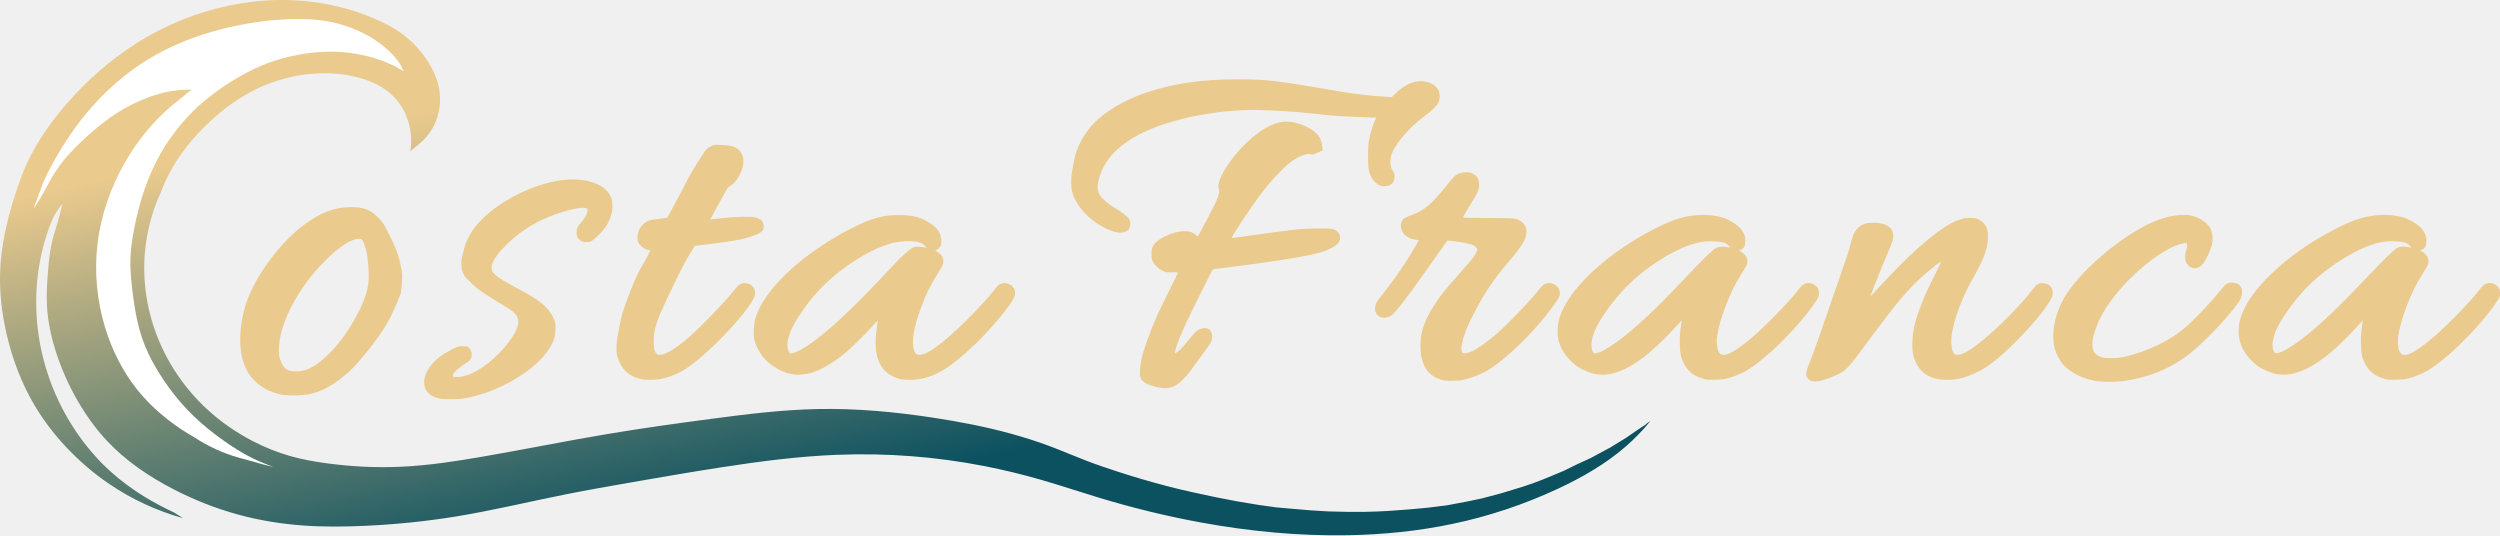
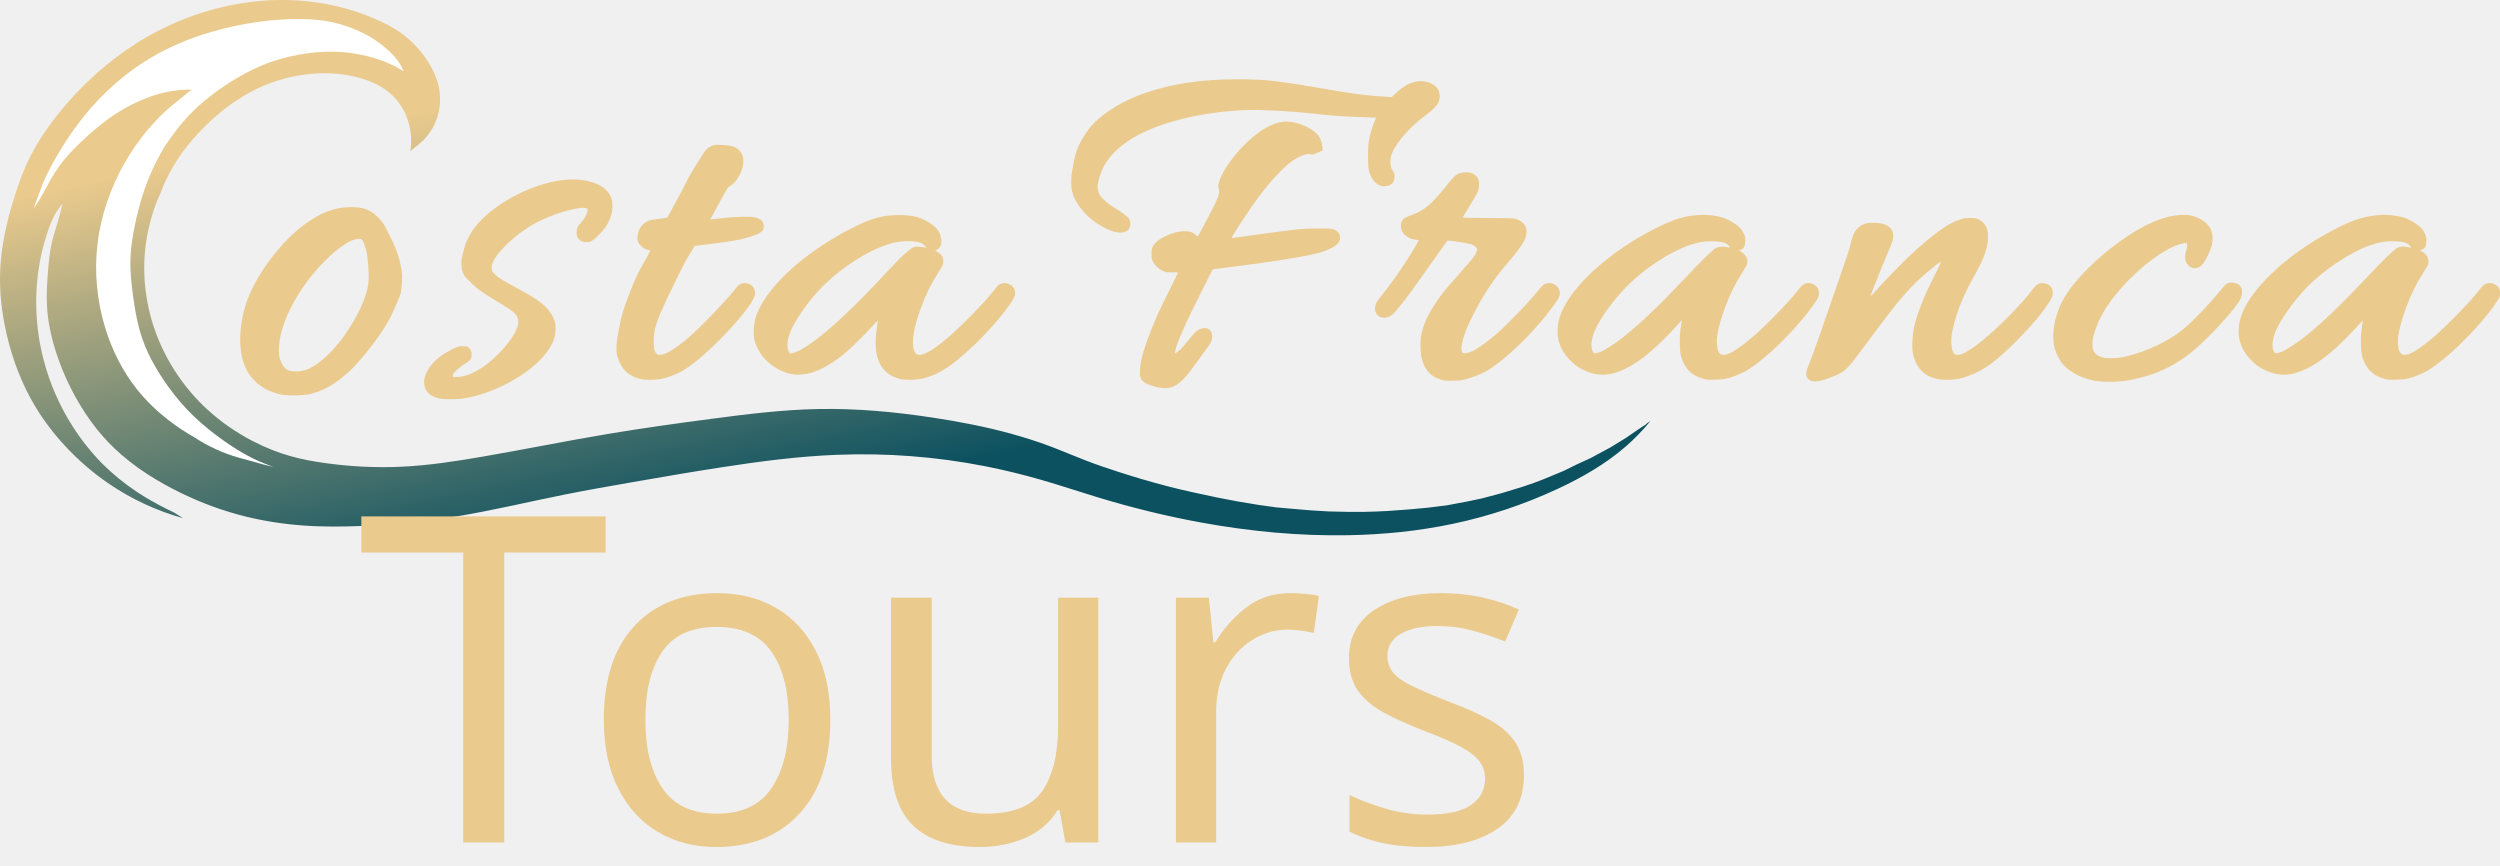
- <svg xmlns="http://www.w3.org/2000/svg" xmlns:xlink="http://www.w3.org/1999/xlink" width="601.313mm" height="128.76mm" viewBox="0 0 601.313 128.76" version="1.1" id="svg1" xml:space="preserve">
+ <svg xmlns="http://www.w3.org/2000/svg" xmlns:xlink="http://www.w3.org/1999/xlink" width="601.313mm" height="208.122mm" viewBox="0 0 601.313 208.122" version="1.1" id="svg1" xml:space="preserve">
  <defs id="defs1">
    <linearGradient id="linearGradient2">
      <stop style="stop-color:#eaca8d;stop-opacity:1;" offset="0.357" id="stop2" />
      <stop style="stop-color:#0c5160;stop-opacity:1;" offset="0.633" id="stop3" />
    </linearGradient>
    <linearGradient xlink:href="#linearGradient2" id="linearGradient3" x1="844.255" y1="-287.205" x2="1156.167" y2="1180.227" gradientUnits="userSpaceOnUse" />
  </defs>
  <g id="layer1" transform="translate(92.075,-135.2021)">
    <path style="fill:url(#linearGradient3)" d="m 388.708,397.813 c 1.004,-3.36 2.138,-6.682 3.399,-9.954 1.235,-3.206 2.592,-6.365 4.067,-9.469 2.249,-6.095 4.903,-12.04 7.937,-17.784 8.91,-16.869 21.061,-31.904 34.863,-45.075 13.521,-12.903 28.762,-24.144 45.67,-32.107 15.172,-7.145 31.607,-11.594 48.311,-13.088 14.674,-1.313 29.614,-0.338 43.816,3.582 10.799,2.981 21.308,7.776 29.486,15.432 5.944,5.565 10.522,12.539 13.503,20.117 3.901,9.919 5.065,20.899 3.328,31.415 0.059,-0.077 0.12,-0.153 0.183,-0.228 0.636,-0.758 1.428,-1.368 2.211,-1.973 2.935,-2.268 5.854,-4.568 8.525,-7.141 3.866,-3.724 7.19,-8.009 9.837,-12.679 2.99,-5.636 4.977,-11.802 5.84,-18.123 0.81,-5.933 0.629,-12.001 -0.542,-17.873 -1.604,-8.041 -5.039,-15.634 -9.343,-22.613 -7.539,-12.225 -17.855,-22.76 -30.06,-30.331 -3.538,-2.195 -7.226,-4.14 -10.968,-5.964 -14.427,-7.034 -29.71,-12.295 -45.385,-15.744 -16.725,-3.681 -33.891,-5.3 -51.014,-4.99 -29.703,0.538 -59.228,6.906 -86.778,18.021 -14.646,5.909 -28.754,13.152 -42.073,21.639 -12.213,7.782 -23.754,16.603 -34.608,26.19 -14.906,13.166 -28.53,27.792 -40.532,43.65 -7.456,9.851 -14.297,20.195 -19.954,31.179 -6.654,12.92 -11.63,26.642 -15.901,40.532 -6.241,20.293 -11.034,41.156 -12.16,62.357 -1.06,19.975 1.157,40.051 5.612,59.551 5.322,23.296 13.882,45.928 26.19,66.411 7.733,12.869 16.916,24.848 27.125,35.855 12.107,13.054 25.674,24.76 40.418,34.739 20.391,13.802 43.029,24.278 66.748,30.888 l -8.119,-5.147 c -2.211,-1.038 -4.41,-2.102 -6.597,-3.19 -9.142,-4.548 -18.077,-9.532 -26.604,-15.151 -11.537,-7.601 -22.313,-16.358 -32.113,-26.097 -10.324,-10.573 -19.535,-22.232 -27.431,-34.723 -11.682,-18.479 -20.472,-38.783 -25.936,-59.951 -3.767,-14.593 -5.959,-29.592 -6.509,-44.653 -0.649,-17.78 0.997,-35.653 5.029,-52.983 1.754,-7.54 3.958,-14.975 6.595,-22.253 1.207,-3.642 2.73,-7.18 4.547,-10.56 2.116,-3.936 4.629,-7.658 7.491,-11.091 l -0.189,0.9 c -1.182,5.299 -2.541,10.558 -4.072,15.767 -1.788,6.082 -3.813,12.101 -5.247,18.276 -2.03,8.74 -2.856,17.71 -3.569,26.655 -0.805,10.106 -1.471,20.251 -0.983,30.377 0.689,14.275 3.673,28.378 7.986,42.004 5.038,15.915 11.896,31.245 20.283,45.677 7.511,12.924 16.269,25.159 26.512,36.045 16.963,18.028 37.769,32.114 59.743,43.513 18.822,9.765 38.627,17.663 59.079,23.262 19.293,5.282 39.129,8.511 59.079,9.97 18.424,1.347 36.931,1.189 55.386,0.369 27.948,-1.241 55.836,-3.998 83.449,-8.493 33.834,-5.507 67.185,-13.607 100.803,-20.308 18.775,-3.743 37.634,-7.049 56.494,-10.339 27.907,-4.868 55.822,-9.702 83.818,-14.031 35.011,-5.414 70.204,-10.044 105.603,-11.447 45,-1.783 90.209,1.678 134.404,10.339 17.407,3.411 34.655,7.625 51.694,12.554 17.203,4.977 34.187,10.68 51.325,15.877 30.927,9.379 62.361,17.11 94.157,22.893 43.827,7.971 88.389,12.234 132.927,11.447 31.985,-0.565 63.963,-3.741 95.265,-10.339 32.824,-6.918 64.853,-17.597 95.264,-31.755 22.095,-10.286 43.481,-22.507 61.892,-38.477 8.116,-7.04 15.622,-14.784 22.406,-23.115 -0.317,0.17 -0.63,0.349 -0.938,0.536 -1.308,0.795 -2.524,1.741 -3.617,2.813 l -5.761,3.751 -11.923,8.172 -13.977,8.574 -17.907,9.646 -12.146,5.582 -12.28,6.028 -13.486,5.627 c -4.597,1.934 -9.243,3.751 -13.932,5.448 -5.671,2.052 -11.405,3.929 -17.192,5.627 l -12.637,3.84 -17.192,4.555 -13.307,2.813 -18.577,3.483 -17.594,2.188 -17.058,1.563 -19.782,1.429 c -6.856,0.391 -13.72,0.645 -20.586,0.759 -4.569,0.076 -9.139,0.091 -13.709,0.045 l -19.247,-0.447 -15.585,-0.938 c -5.643,-0.46 -11.284,-0.937 -16.924,-1.429 -4.973,-0.434 -9.944,-0.881 -14.915,-1.34 l -15.451,-2.143 -19.157,-3.171 -19.47,-3.751 -22.462,-4.823 c -7.55,-1.662 -15.068,-3.464 -22.551,-5.403 -14.849,-3.849 -29.554,-8.242 -44.153,-12.95 -9.752,-3.145 -19.461,-6.431 -29.031,-10.093 -10.912,-4.176 -21.635,-8.837 -32.565,-12.966 -11.958,-4.517 -24.154,-8.391 -36.485,-11.76 -23.173,-6.33 -46.807,-10.87 -70.557,-14.473 -34.422,-5.222 -69.217,-8.49 -104.027,-7.84 -32.917,0.615 -65.66,4.727 -98.298,9.046 -31.017,4.104 -62.013,8.402 -92.87,13.569 -38.383,6.427 -76.53,14.197 -114.882,20.805 -24.268,4.182 -48.672,7.904 -73.271,9.046 -23.051,1.07 -46.194,-0.134 -69.05,-3.317 -10.668,-1.485 -21.295,-3.405 -31.66,-6.332 -11.785,-3.328 -23.192,-7.95 -34.073,-13.569 -15.183,-7.841 -29.367,-17.645 -41.912,-29.248 -19.817,-18.329 -35.46,-41.172 -45.229,-66.336 -10.259,-26.426 -13.995,-55.424 -10.252,-83.523 1.234,-9.265 3.268,-18.424 6.07,-27.34 z" id="path2-6" transform="matrix(0.2645833,0,0,0.2645833,-158.2481,81.44272)" />
    <path style="fill:#ffffff" d="m 480.336,619.266 c 3.147,0.862 6.307,1.673 9.48,2.431 l -11.617,-4.608 c -4.08,-1.781 -8.087,-3.73 -12.007,-5.841 -6.933,-3.734 -13.586,-7.971 -20.055,-12.461 -10.119,-7.024 -19.814,-14.689 -28.687,-23.235 -8.562,-8.246 -16.34,-17.298 -23.3,-26.934 -5.286,-7.319 -10.102,-14.976 -14.408,-22.91 -4.938,-8.992 -8.844,-18.55 -11.617,-28.427 -2.742,-9.766 -4.373,-19.808 -5.776,-29.855 -1.709,-12.238 -3.092,-24.585 -2.531,-36.929 0.34,-7.474 1.391,-14.9 2.726,-22.261 1.632,-9.004 3.691,-17.93 6.166,-26.74 2.744,-9.752 6.196,-19.304 10.319,-28.557 3.334,-7.481 7.107,-14.767 11.293,-21.807 3.63,-5.655 7.53,-11.137 11.682,-16.42 3.291,-4.188 6.741,-8.252 10.384,-12.137 6.201,-6.611 12.961,-12.697 20.185,-18.173 7.335,-5.789 15.06,-11.084 23.105,-15.836 7.853,-4.639 16.011,-8.761 24.403,-12.331 7.924,-3.185 16.089,-5.77 24.403,-7.723 10.452,-2.456 21.139,-3.914 31.867,-4.348 7.517,-0.284 15.057,0.042 22.521,0.974 7.084,0.884 14.101,2.313 20.963,4.284 7.09,2.036 14.025,4.654 20.574,8.048 2.643,1.37 5.221,2.865 7.723,4.478 -0.512,-1.256 -1.075,-2.49 -1.687,-3.699 -0.745,-1.47 -1.564,-2.904 -2.466,-4.284 -2.533,-3.872 -5.707,-7.289 -9.086,-10.449 -5.501,-5.145 -11.589,-9.662 -18.108,-13.435 -8.694,-4.92 -18.007,-8.745 -27.648,-11.358 -8.303,-2.25 -16.849,-3.602 -25.442,-4.024 -8.707,-0.421 -17.435,-0.383 -26.138,0.112 -14.135,0.804 -28.189,2.817 -42.044,5.728 -14.115,2.966 -28.045,6.869 -41.532,11.978 -14.241,5.394 -27.983,12.134 -40.861,20.262 -12.272,7.746 -23.748,16.745 -34.256,26.755 -12.851,12.243 -24.241,25.983 -34.256,40.637 -9.348,13.678 -17.512,28.165 -24.369,43.247 l -8.497,23.159 c 0.813,-1.088 1.602,-2.194 2.365,-3.318 4.884,-7.194 8.689,-15.053 12.98,-22.616 2.528,-4.456 5.23,-8.818 8.244,-12.96 5.839,-8.026 12.803,-15.169 20.008,-21.997 9.676,-9.17 19.867,-17.856 31.033,-25.138 9.526,-6.213 19.74,-11.384 30.44,-15.239 6.057,-2.182 12.272,-3.944 18.605,-5.102 6.753,-1.235 13.631,-1.782 20.494,-1.63 -0.15,0.063 -0.298,0.128 -0.444,0.198 -0.791,0.372 -1.539,0.837 -2.222,1.383 l -5.827,4.84 -3.012,2.42 c -4.391,3.352 -8.628,6.907 -12.692,10.65 -14.45,13.308 -26.674,28.971 -36.517,45.972 -13.192,22.788 -22.146,48.12 -25.325,74.259 -3.146,25.863 -0.605,52.369 7.082,77.263 6.166,19.965 15.669,38.981 28.668,55.34 7.984,10.048 17.245,19.054 27.308,27.019 7.724,6.114 15.926,11.622 24.507,16.46 12.61,8.338 26.513,14.716 41.058,18.837 2.605,0.738 5.23,1.404 7.844,2.111 4.68,1.265 9.323,2.66 13.998,3.941 z" id="path3-0" transform="matrix(0.2645833,0,0,0.2645833,-155.8886,83.0565)" />
-     <path style="fill:#000000" id="path6" d="" />
-     <path style="fill:#000000" id="path5" d="" />
-     <path style="fill:#000000" id="path4" d="" />
-     <path style="fill:#000000" id="path3" d="" />
    <path style="fill:#eaca8d;fill-opacity:1;stroke-width:1" d="m 13.553,231.049 c -5.019,-1.076 -4.779,-6.377 0.465,-10.277 0.526,-0.391 1.686,-1.07 2.578,-1.51 1.591,-0.783 1.64,-0.798 2.584,-0.798 0.816,0 1.022,0.043 1.355,0.28 0.591,0.422 0.905,1.127 0.842,1.89 -0.062,0.751 -0.302,1.151 -0.95,1.586 -1.289,0.865 -2.891,2.117 -3.223,2.518 -0.266,0.321 -0.361,0.548 -0.336,0.807 l 0.034,0.36 1.02,-0.019 c 2.838,-0.054 6.612,-2.199 10.035,-5.702 3.216,-3.292 4.968,-6.408 4.591,-8.166 -0.256,-1.195 -1.254,-2.082 -4.386,-3.898 -2.647,-1.535 -5.144,-3.236 -5.882,-3.92 l -0.743,-0.689 -1.422,-1.383 c -0.527,-0.512 -0.699,-0.984 -0.883,-1.45 -0.179,-0.452 -0.27,-0.897 -0.317,-1.524 -0.142,-1.896 0.36,-2.852 0.676,-4.209 0.316,-1.357 1.3,-3.39 2.298,-4.749 2.144,-2.92 5.906,-5.884 10.291,-8.11 6.91,-3.506 13.636,-4.602 18.368,-2.993 2.176,0.74 3.47,1.753 4.197,3.284 0.378,0.796 0.43,1.024 0.476,2.108 0.078,1.805 -0.414,3.421 -1.603,5.268 -0.626,0.972 -2.322,2.71 -3.221,3.3 -0.507,0.333 -0.697,0.388 -1.342,0.388 -0.883,0 -1.302,-0.137 -1.768,-0.578 -0.521,-0.493 -0.68,-0.897 -0.677,-1.727 0.003,-0.98 0.25,-1.506 1.195,-2.546 0.82,-0.903 1.323,-1.85 1.415,-2.665 0.055,-0.485 0.035,-0.529 -0.287,-0.653 -1.034,-0.398 -5.127,0.533 -8.767,1.993 -4.241,1.701 -7.798,4.073 -10.903,7.27 -2.585,2.661 -3.564,4.665 -2.903,5.94 0.462,0.891 2.078,1.992 5.965,4.063 4.174,2.224 6.151,3.591 7.481,5.172 0.766,0.911 1.411,2.15 1.644,3.161 0.187,0.812 0.089,2.699 -0.187,3.612 -0.88,2.906 -3.64,6.061 -7.699,8.8 -4.433,2.991 -10.2,5.285 -14.677,5.837 -1.459,0.18 -4.339,0.141 -5.333,-0.072 z m 48.317,-4.717 c -2.72,-0.668 -4.415,-2.273 -5.353,-5.068 -0.261,-0.777 -0.309,-1.137 -0.309,-2.298 0,-1.229 0.082,-1.889 0.564,-4.528 0.616,-3.369 1.019,-4.686 2.47,-8.438 2.529,-6.539 3.093,-6.608 4.329,-9.004 0.439,-0.851 0.798,-1.56 0.798,-1.575 0,-0.015 -0.23,-0.065 -0.51,-0.109 -1.004,-0.16 -2.193,-1.149 -2.5,-2.078 -0.222,-0.672 -0.086,-1.909 0.304,-2.767 0.435,-0.957 1.355,-1.827 2.313,-2.185 0.431,-0.161 1.358,-0.327 2.49,-0.446 1.294,-0.136 1.859,-0.244 1.999,-0.382 0.165,-0.162 4.262,-7.824 5.172,-9.673 0.577,-1.172 3.707,-6.155 4.147,-6.601 0.246,-0.249 0.787,-0.614 1.204,-0.811 0.757,-0.358 0.757,-0.358 2.52,-0.299 2.853,0.096 4.073,0.647 4.828,2.182 0.335,0.681 0.38,0.888 0.374,1.748 -0.007,1.176 -0.243,2.052 -0.86,3.204 -0.864,1.613 -1.352,2.156 -2.651,2.948 -0.208,0.127 -0.722,0.961 -1.548,2.51 -0.68,1.276 -1.607,2.976 -2.059,3.778 -0.452,0.802 -0.823,1.485 -0.823,1.519 0,0.07 0.351,0.034 2.82,-0.293 2.294,-0.304 6.412,-0.431 7.564,-0.234 1.728,0.296 2.458,0.948 2.458,2.195 0,0.605 -0.047,0.742 -0.39,1.133 -0.477,0.545 -1.378,0.963 -3.27,1.521 -2.304,0.678 -4.046,0.972 -10.316,1.741 l -2.635,0.323 -0.415,0.72 c -0.228,0.396 -0.876,1.472 -1.441,2.391 -0.935,1.523 -5.096,10.067 -6.417,13.177 -1.123,2.643 -1.578,4.577 -1.575,6.695 0.001,1.725 0.158,2.402 0.671,2.915 0.33,0.33 0.406,0.352 0.996,0.291 1.273,-0.131 3.028,-1.145 5.81,-3.357 2.714,-2.158 9.939,-9.582 12.166,-12.502 0.833,-1.092 1.431,-1.425 2.45,-1.364 1.622,0.097 2.654,1.507 2.208,3.017 -0.505,1.709 -3.682,5.765 -7.805,9.966 -3.859,3.931 -7.511,6.996 -9.872,8.283 -1.386,0.756 -3.249,1.443 -4.729,1.744 -1.579,0.322 -3.904,0.329 -5.18,0.015 z m 62.396,-0.013 c -4.176,-1.094 -6.12,-4.581 -5.673,-10.18 0.077,-0.966 0.221,-2.211 0.32,-2.767 0.099,-0.557 0.161,-1.031 0.138,-1.054 -0.023,-0.023 -0.699,0.684 -1.502,1.571 -1.784,1.97 -4.752,4.872 -6.406,6.264 -2.604,2.191 -5.75,4.041 -7.937,4.669 -1.307,0.375 -3.108,0.588 -4.085,0.484 -2.815,-0.3 -5.89,-2.016 -7.691,-4.292 -0.926,-1.17 -1.76,-2.81 -2.044,-4.017 -0.307,-1.305 -0.193,-3.799 0.24,-5.254 1.558,-5.235 7.22,-11.535 15.249,-16.971 2.731,-1.849 5.29,-3.365 7.921,-4.692 4.811,-2.428 7.468,-3.155 11.522,-3.153 3.168,0.001 5.189,0.547 7.349,1.986 1.254,0.835 1.726,1.331 2.256,2.371 0.391,0.766 0.54,2.197 0.303,2.914 -0.149,0.452 -0.853,1.162 -1.152,1.162 -0.279,0 -0.205,0.188 0.136,0.343 0.99,0.451 1.609,1.346 1.609,2.327 0,0.752 -0.082,0.933 -1.304,2.889 -1.861,2.978 -2.942,5.198 -4.147,8.523 -1.367,3.772 -1.937,6.369 -1.846,8.417 0.061,1.384 0.387,2.276 0.936,2.56 1.609,0.836 5.923,-2.163 12.302,-8.553 2.645,-2.649 5.138,-5.381 6.3,-6.903 0.823,-1.078 1.013,-1.257 1.591,-1.498 0.662,-0.277 1.388,-0.232 2.114,0.13 1.25,0.623 1.672,1.935 1.039,3.23 -1.043,2.131 -5.256,7.195 -9.085,10.918 -6.698,6.512 -10.921,8.836 -16.02,8.814 -1.123,-0.004 -1.783,-0.07 -2.432,-0.24 z m -24.314,-6.693 c 3.948,-1.895 10.725,-7.799 18.996,-16.552 2.095,-2.217 4.103,-4.353 4.463,-4.747 1.122,-1.229 3.359,-3.198 4.004,-3.525 0.57,-0.289 0.695,-0.307 1.64,-0.236 0.562,0.042 1.185,0.11 1.383,0.151 l 0.36,0.075 -0.42,-0.446 c -0.231,-0.245 -0.568,-0.523 -0.749,-0.618 -1.274,-0.667 -4.664,-0.698 -7.073,-0.065 -3.212,0.844 -6.963,2.733 -10.802,5.438 -4.361,3.073 -7.715,6.427 -10.722,10.722 -1.139,1.627 -2.456,3.84 -2.856,4.801 -0.911,2.186 -1.11,3.93 -0.575,5.024 l 0.286,0.584 0.523,-0.059 c 0.288,-0.032 0.981,-0.279 1.541,-0.547 z" id="path7-7" />
    <path d="m -24.533,230.076 c -2.639,-0.585 -4.57,-1.584 -6.236,-3.228 -1.178,-1.163 -1.797,-2.101 -2.479,-3.762 -1.76,-4.284 -1.273,-11.302 1.179,-17.017 2.622,-6.11 8.015,-13.026 13.075,-16.765 4.125,-3.048 7.443,-4.295 11.422,-4.29 2.876,0.004 4.583,0.631 6.226,2.29 1.571,1.585 1.583,1.763 2.635,3.837 l 0.546,1.075 c 0.153,0.254 0.514,1.107 0.773,1.635 1.008,2.056 1.866,5.299 2.052,7.547 0.031,0.473 -0.012,0.726 -0.042,1.327 -0.103,1.073 -0.061,2.478 -0.543,3.696 -0.549,1.386 -1.939,4.626 -2.924,6.348 -2.113,3.691 -6.709,9.527 -9.368,11.898 -3.292,2.934 -5.79,4.397 -8.919,5.221 -1.825,0.481 -5.637,0.577 -7.397,0.187 z m 6.209,-5.975 c 2.646,-0.901 6.3,-4.218 9.182,-8.335 2.992,-4.274 5.048,-8.638 5.602,-11.89 0.269,-1.58 0.124,-2.373 0.101,-3.827 -0.008,-0.545 -0.044,-1.029 -0.093,-1.444 -0.061,-0.52 -0.161,-1.221 -0.155,-1.36 -0.007,-0.101 -0.091,-0.899 -0.188,-1.295 -0.174,-0.699 -0.306,-1.236 -0.649,-2.16 -0.423,-1.139 -0.713,-1.333 -1.905,-1.065 -1.929,0.433 -4.469,2.211 -7.507,5.254 -6.536,6.547 -11.048,15.234 -11.051,21.279 -7.76e-4,1.27 0.057,1.74 0.301,2.439 0.331,0.949 0.78,1.727 1.231,2.13 0.944,0.845 3.118,0.961 5.133,0.275 z" style="fill:#eaca8d;fill-opacity:1;stroke-width:1" id="path1" />
    <path d="m 186.521,228.379 c -2.727,-0.602 -3.932,-1.295 -4.325,-2.486 -0.2,-0.605 -0.088,-2.495 0.243,-4.128 0.473,-2.332 2.106,-6.875 3.925,-10.922 0.571,-1.271 3.622,-7.513 4.927,-10.081 0.017,-0.033 -0.658,-0.06 -1.5,-0.06 -1.436,0 -1.573,-0.021 -2.22,-0.339 -0.96,-0.471 -1.929,-1.393 -2.335,-2.219 -0.299,-0.609 -0.335,-0.812 -0.335,-1.883 0,-1.107 0.028,-1.25 0.357,-1.844 0.501,-0.904 1.351,-1.599 2.884,-2.357 1.644,-0.813 3.299,-1.259 4.672,-1.259 1.226,0 1.925,0.228 2.647,0.864 0.304,0.267 0.57,0.466 0.592,0.441 0.022,-0.025 1.051,-1.962 2.286,-4.305 2.763,-5.241 3.113,-6.206 2.684,-7.391 -0.306,-0.845 0.567,-3.062 2.123,-5.391 3.426,-5.129 8.446,-9.365 12.239,-10.33 1.994,-0.507 4.451,-0.155 6.73,0.964 2.57,1.262 3.694,2.67 3.86,4.836 l 0.067,0.87 -1.007,0.464 c -1.362,0.627 -1.524,0.67 -1.867,0.486 -0.699,-0.374 -2.915,0.484 -4.715,1.826 -1.987,1.482 -5.114,4.841 -7.582,8.145 -2.384,3.192 -6.847,9.981 -6.674,10.154 0.032,0.032 0.996,-0.081 2.143,-0.252 3.407,-0.506 11.545,-1.597 13.547,-1.815 2.329,-0.254 7.847,-0.303 8.593,-0.076 1.126,0.343 1.776,1.098 1.773,2.061 -0.004,1.113 -0.645,1.808 -2.505,2.715 -1.031,0.503 -1.753,0.749 -3.3,1.124 -3.975,0.964 -11.477,2.129 -22.173,3.445 l -2.671,0.329 -2.858,5.71 c -2.906,5.806 -4.412,9.023 -5.368,11.467 -0.524,1.341 -0.963,2.915 -0.845,3.032 0.094,0.094 1.184,-0.746 1.706,-1.316 0.259,-0.282 1.019,-1.194 1.689,-2.026 0.67,-0.832 1.451,-1.712 1.734,-1.955 0.647,-0.554 1.594,-0.848 2.361,-0.733 1.381,0.207 1.9,1.932 1.065,3.54 -0.172,0.331 -0.819,1.263 -1.438,2.072 -0.619,0.809 -1.576,2.118 -2.127,2.91 -2.944,4.238 -4.777,5.773 -7.031,5.89 -0.649,0.034 -1.272,-0.022 -1.97,-0.176 z m 225.631,-1.518 c -3.285,-0.519 -6.491,-2.157 -8.151,-4.162 -0.81,-0.979 -1.616,-2.637 -1.941,-3.994 -0.876,-3.662 0.372,-9.006 3.029,-12.962 4.092,-6.094 12.774,-13.418 19.874,-16.767 4.151,-1.958 8.156,-2.588 10.808,-1.7 1.874,0.627 3.496,1.943 3.977,3.225 0.414,1.105 0.468,2.629 0.136,3.841 -0.304,1.109 -1.366,3.34 -1.984,4.169 -1.199,1.607 -2.955,1.638 -3.993,0.07 -0.464,-0.701 -0.526,-1.984 -0.151,-3.098 0.289,-0.857 0.336,-1.479 0.13,-1.728 -0.101,-0.122 -0.271,-0.136 -0.702,-0.056 -5.053,0.936 -13.778,8.129 -18.523,15.272 -1.221,1.838 -2.119,3.675 -2.816,5.763 -0.458,1.372 -0.569,1.876 -0.621,2.83 -0.112,2.036 0.422,2.922 2.116,3.508 0.686,0.237 1.022,0.273 2.474,0.266 1.945,-0.009 3.064,-0.198 5.38,-0.908 4.576,-1.403 8.617,-3.452 11.722,-5.944 2.326,-1.867 6.442,-6.141 9.087,-9.435 1.388,-1.728 1.739,-1.95 2.931,-1.851 0.924,0.078 1.386,0.28 1.825,0.802 0.566,0.672 0.588,1.985 0.054,3.121 -0.995,2.116 -7.479,9.228 -11.316,12.413 -3.036,2.52 -6.035,4.249 -9.709,5.597 -2.139,0.785 -5.306,1.534 -7.539,1.782 -1.563,0.174 -4.835,0.144 -6.096,-0.055 z m -68.891,-0.205 c -1.16,-0.789 -1.186,-1.475 -0.153,-4.051 1.113,-2.775 3.09,-8.368 6.875,-19.443 0.846,-2.475 1.835,-5.342 2.197,-6.37 0.362,-1.028 0.773,-2.432 0.913,-3.12 0.581,-2.857 1.837,-4.381 3.952,-4.797 0.943,-0.186 2.955,-0.086 3.86,0.19 1.466,0.448 2.298,1.365 2.378,2.623 0.064,1.002 -0.114,1.583 -1.42,4.632 -1.594,3.722 -4.121,10.081 -4.039,10.162 0.02,0.02 0.708,-0.705 1.528,-1.611 7.281,-8.033 13.464,-13.557 17.875,-15.966 0.495,-0.27 1.413,-0.666 2.04,-0.879 1.004,-0.341 1.298,-0.388 2.46,-0.394 1.2,-0.005 1.387,0.024 2.055,0.331 0.912,0.418 1.494,1.004 1.924,1.938 0.276,0.598 0.339,0.923 0.377,1.92 0.102,2.723 -0.894,5.555 -3.668,10.427 -3.187,5.599 -5.359,12.16 -5.15,15.556 0.083,1.346 0.342,2.185 0.782,2.532 0.884,0.698 2.935,-0.234 6.19,-2.814 4.068,-3.224 9.695,-8.895 12.529,-12.626 1.016,-1.338 1.54,-1.654 2.63,-1.589 1.436,0.086 2.387,1.148 2.272,2.535 -0.049,0.594 -0.172,0.888 -0.796,1.92 -1.477,2.439 -4.446,5.964 -8.103,9.621 -3.803,3.803 -6.502,5.96 -9.002,7.195 -2.919,1.442 -4.999,1.986 -7.591,1.986 -3.841,0 -6.39,-1.554 -7.655,-4.666 -0.556,-1.367 -0.695,-2.384 -0.62,-4.515 0.085,-2.414 0.425,-4.099 1.382,-6.858 1.07,-3.085 1.823,-4.821 3.764,-8.684 0.978,-1.947 1.764,-3.583 1.747,-3.636 -0.077,-0.231 -2.264,1.485 -4.769,3.742 -3.316,2.988 -5.927,6.099 -12.021,14.326 -6.065,8.187 -6.051,8.173 -8.922,9.38 -3.03,1.274 -4.939,1.602 -5.822,1.001 z m -88.545,-0.085 c -2.64,-0.713 -4.115,-2.304 -4.849,-5.23 -0.354,-1.413 -0.386,-4.276 -0.064,-5.779 0.467,-2.178 1.39,-4.291 2.949,-6.747 1.468,-2.313 2.533,-3.655 6.136,-7.732 1.157,-1.309 2.476,-2.821 2.932,-3.36 0.862,-1.019 1.388,-1.961 1.39,-2.487 10e-4,-0.422 -0.64,-1.004 -1.379,-1.251 -0.686,-0.229 -3.671,-0.75 -4.921,-0.859 l -0.84,-0.073 -2.051,2.865 c -1.128,1.576 -2.879,4.053 -3.891,5.505 -3.516,5.046 -6.631,9.033 -7.521,9.628 -2.212,1.478 -4.547,-0.059 -3.831,-2.522 0.151,-0.52 0.473,-1.014 1.475,-2.265 3.127,-3.905 6.335,-8.626 8.486,-12.487 l 0.449,-0.806 -0.278,-0.057 c -0.153,-0.031 -0.534,-0.086 -0.847,-0.122 -0.673,-0.077 -1.587,-0.516 -2.206,-1.059 -0.933,-0.819 -1.261,-2.248 -0.755,-3.293 0.311,-0.643 0.609,-0.847 1.97,-1.351 2.497,-0.925 3.916,-1.848 5.782,-3.763 0.721,-0.74 2.041,-2.263 2.933,-3.386 1.863,-2.344 2.233,-2.701 3.161,-3.048 0.884,-0.331 2.315,-0.343 3.014,-0.025 1.293,0.587 1.797,1.469 1.709,2.991 -0.071,1.22 -0.337,1.787 -2.377,5.05 -0.875,1.399 -1.552,2.583 -1.505,2.629 0.047,0.047 2.74,0.091 5.986,0.099 4.01,0.01 6.086,0.058 6.48,0.153 1.802,0.432 2.841,1.59 2.841,3.166 0,1.648 -1.083,3.463 -4.316,7.23 -3.426,3.992 -5.398,6.87 -7.902,11.534 -1.904,3.545 -2.93,6.105 -3.335,8.32 -0.17,0.928 -0.174,1.143 -0.032,1.591 0.155,0.489 0.191,0.52 0.655,0.554 0.593,0.043 1.806,-0.389 2.853,-1.018 1.053,-0.632 3.176,-2.221 4.703,-3.52 2.746,-2.337 8.103,-7.908 10.406,-10.823 0.942,-1.193 1.492,-1.539 2.437,-1.535 1.478,0.007 2.719,1.304 2.538,2.654 -0.081,0.601 -0.368,1.144 -1.296,2.45 -3.654,5.141 -9.071,10.767 -13.805,14.336 -0.767,0.578 -1.777,1.279 -2.244,1.556 -1.251,0.743 -3.492,1.661 -5.062,2.074 -1.183,0.311 -1.646,0.369 -3.24,0.407 -1.57,0.038 -1.997,0.009 -2.735,-0.191 z m 63.583,-0.087 c -0.649,-0.107 -1.9,-0.559 -2.676,-0.966 -1.071,-0.561 -2.069,-1.647 -2.711,-2.95 -0.741,-1.503 -0.876,-2.144 -0.94,-4.463 -0.053,-1.911 0.025,-2.951 0.401,-5.401 l 0.074,-0.48 -0.763,0.84 c -5.267,5.796 -9.145,9.067 -12.886,10.87 -3.719,1.792 -6.791,1.855 -10.076,0.205 -1.262,-0.633 -1.88,-1.062 -2.81,-1.947 -2.068,-1.967 -3.199,-4.229 -3.342,-6.68 -0.159,-2.727 0.691,-5.396 2.671,-8.389 4.111,-6.214 12.328,-12.811 21.681,-17.405 3.773,-1.854 6.415,-2.614 9.758,-2.811 2.187,-0.128 4.773,0.243 6.402,0.919 1.124,0.467 2.825,1.584 3.423,2.249 0.255,0.284 0.632,0.873 0.837,1.31 0.319,0.68 0.374,0.934 0.377,1.755 0.004,1.166 -0.293,1.763 -1.044,2.099 l -0.47,0.21 0.595,0.366 c 1.038,0.639 1.554,1.627 1.388,2.661 -0.079,0.496 -0.234,0.778 -1.613,2.944 -2.541,3.991 -5.074,10.574 -5.646,14.677 -0.186,1.332 -0.03,2.958 0.356,3.714 0.823,1.613 3.122,0.668 7.755,-3.189 3.461,-2.881 9.414,-9.013 11.668,-12.018 0.703,-0.938 1.36,-1.323 2.256,-1.323 0.768,0 1.515,0.369 2.027,1.002 0.311,0.384 0.373,0.575 0.412,1.267 0.054,0.955 -0.01,1.109 -1.154,2.772 -4.271,6.207 -12.666,14.294 -17.116,16.488 -1.579,0.778 -3.187,1.329 -4.598,1.575 -0.937,0.163 -3.481,0.221 -4.234,0.096 z m -25.441,-6.647 c 1.136,-0.438 3.873,-2.226 5.903,-3.856 3.813,-3.062 8.462,-7.517 14.316,-13.718 4.336,-4.594 6.679,-6.888 7.532,-7.377 0.704,-0.404 1.583,-0.479 2.733,-0.232 0.338,0.072 0.646,0.1 0.686,0.06 0.039,-0.039 -0.145,-0.278 -0.41,-0.53 -0.686,-0.652 -1.516,-0.872 -3.58,-0.949 -2.013,-0.074 -3.564,0.175 -5.723,0.919 -4.692,1.618 -10.54,5.421 -14.837,9.649 -3.14,3.09 -6.721,7.987 -7.943,10.863 -0.937,2.206 -1.098,4.218 -0.42,5.253 0.249,0.38 0.585,0.364 1.745,-0.083 z m 189.263,6.647 c -0.649,-0.107 -1.9,-0.559 -2.676,-0.966 -1.071,-0.561 -2.069,-1.647 -2.711,-2.95 -0.741,-1.503 -0.876,-2.144 -0.94,-4.463 -0.053,-1.911 0.025,-2.951 0.401,-5.401 l 0.074,-0.48 -0.763,0.84 c -5.267,5.796 -9.145,9.067 -12.886,10.87 -3.719,1.792 -6.791,1.855 -10.076,0.205 -1.262,-0.633 -1.88,-1.062 -2.81,-1.947 -2.068,-1.967 -3.199,-4.229 -3.342,-6.68 -0.159,-2.727 0.691,-5.396 2.671,-8.389 4.111,-6.214 12.328,-12.811 21.681,-17.405 3.773,-1.854 6.415,-2.614 9.758,-2.811 2.187,-0.128 4.773,0.243 6.402,0.919 1.124,0.467 2.825,1.584 3.423,2.249 0.255,0.284 0.632,0.873 0.837,1.31 0.319,0.68 0.374,0.934 0.377,1.755 0.004,1.166 -0.293,1.763 -1.044,2.099 l -0.47,0.21 0.595,0.366 c 1.038,0.639 1.554,1.627 1.388,2.661 -0.079,0.496 -0.234,0.778 -1.613,2.944 -2.541,3.991 -5.074,10.574 -5.646,14.677 -0.186,1.332 -0.03,2.958 0.356,3.714 0.823,1.613 3.122,0.668 7.755,-3.189 3.461,-2.881 9.414,-9.013 11.668,-12.018 0.704,-0.938 1.36,-1.323 2.256,-1.323 0.768,0 1.515,0.369 2.027,1.002 0.311,0.384 0.373,0.575 0.412,1.267 0.054,0.955 -0.01,1.109 -1.154,2.772 -4.271,6.207 -12.666,14.294 -17.116,16.488 -1.579,0.778 -3.187,1.329 -4.598,1.575 -0.937,0.163 -3.481,0.221 -4.234,0.096 z m -25.441,-6.647 c 1.136,-0.438 3.873,-2.226 5.903,-3.856 3.813,-3.062 8.462,-7.517 14.316,-13.718 4.336,-4.594 6.679,-6.888 7.532,-7.377 0.704,-0.404 1.583,-0.479 2.733,-0.232 0.338,0.072 0.646,0.1 0.686,0.06 0.04,-0.039 -0.145,-0.278 -0.41,-0.53 -0.686,-0.652 -1.516,-0.872 -3.58,-0.949 -2.013,-0.074 -3.564,0.175 -5.723,0.919 -5.038,1.737 -11.671,6.197 -15.824,10.64 -2.834,3.031 -5.82,7.259 -6.921,9.799 -0.967,2.231 -1.142,4.278 -0.455,5.327 0.249,0.38 0.585,0.364 1.745,-0.083 z M 175.539,190.816 c -4.633,-1.606 -8.655,-5.531 -9.732,-9.497 -0.292,-1.074 -0.303,-3.558 -0.023,-4.861 0.114,-0.528 0.29,-1.497 0.392,-2.152 0.621,-3.986 2.998,-8.053 6.324,-10.822 3.046,-2.535 6.972,-4.634 11.439,-6.114 6.378,-2.113 13.322,-3.107 21.603,-3.092 7.227,0.014 9.003,0.226 25.324,3.025 3.314,0.569 6.925,0.976 10.289,1.161 l 1.528,0.084 1.061,-1.006 c 2.815,-2.67 5.802,-3.484 8.372,-2.281 1.424,0.666 2.088,1.643 2.09,3.075 0.003,1.65 -0.724,2.597 -3.717,4.843 -4.109,3.084 -7.499,7.236 -8.031,9.834 -0.265,1.297 -0.072,2.516 0.54,3.398 0.289,0.416 0.347,0.622 0.348,1.233 0.004,1.473 -0.761,2.258 -2.278,2.334 -0.736,0.037 -0.947,-4.3e-4 -1.451,-0.259 -1.163,-0.596 -1.96,-1.717 -2.402,-3.383 -0.323,-1.214 -0.325,-5.707 -0.003,-7.441 0.291,-1.571 0.834,-3.38 1.346,-4.489 0.226,-0.49 0.397,-0.9 0.38,-0.911 -0.017,-0.011 -1.921,-0.085 -4.232,-0.162 -4.352,-0.146 -6.182,-0.281 -10.75,-0.791 -5.656,-0.631 -12.737,-1 -16.494,-0.859 -10.526,0.394 -21.193,3.065 -27.244,6.823 -3.22,2 -5.433,4.171 -6.714,6.589 -0.684,1.291 -0.971,2.033 -1.332,3.45 -0.359,1.411 -0.365,1.8 -0.043,2.849 0.231,0.751 0.343,0.911 1.292,1.843 0.733,0.72 1.426,1.25 2.353,1.8 1.978,1.175 3.436,2.289 3.768,2.879 0.368,0.655 0.33,1.792 -0.08,2.367 -0.661,0.928 -2.186,1.134 -3.926,0.531 z" style="fill:#eaca8d;fill-opacity:1;stroke-width:1" id="path1-4" />
+     <text xml:space="preserve" style="font-size:109.827px;line-height:0;font-family:Allura;-inkscape-font-specification:Allura;text-align:center;letter-spacing:0px;word-spacing:0px;writing-mode:lr-tb;direction:ltr;text-anchor:middle;fill:#eaca8d;fill-opacity:1;stroke-width:0.888" x="207.96" y="337.833" id="text1">
+       <tspan id="tspan1" style="font-style:normal;font-variant:normal;font-weight:normal;font-stretch:normal;font-family:Allura;-inkscape-font-specification:Allura;fill:#eaca8d;fill-opacity:1;stroke-width:0.888" x="207.96" y="337.833">Tours</tspan>
+     </text>
  </g>
</svg>
